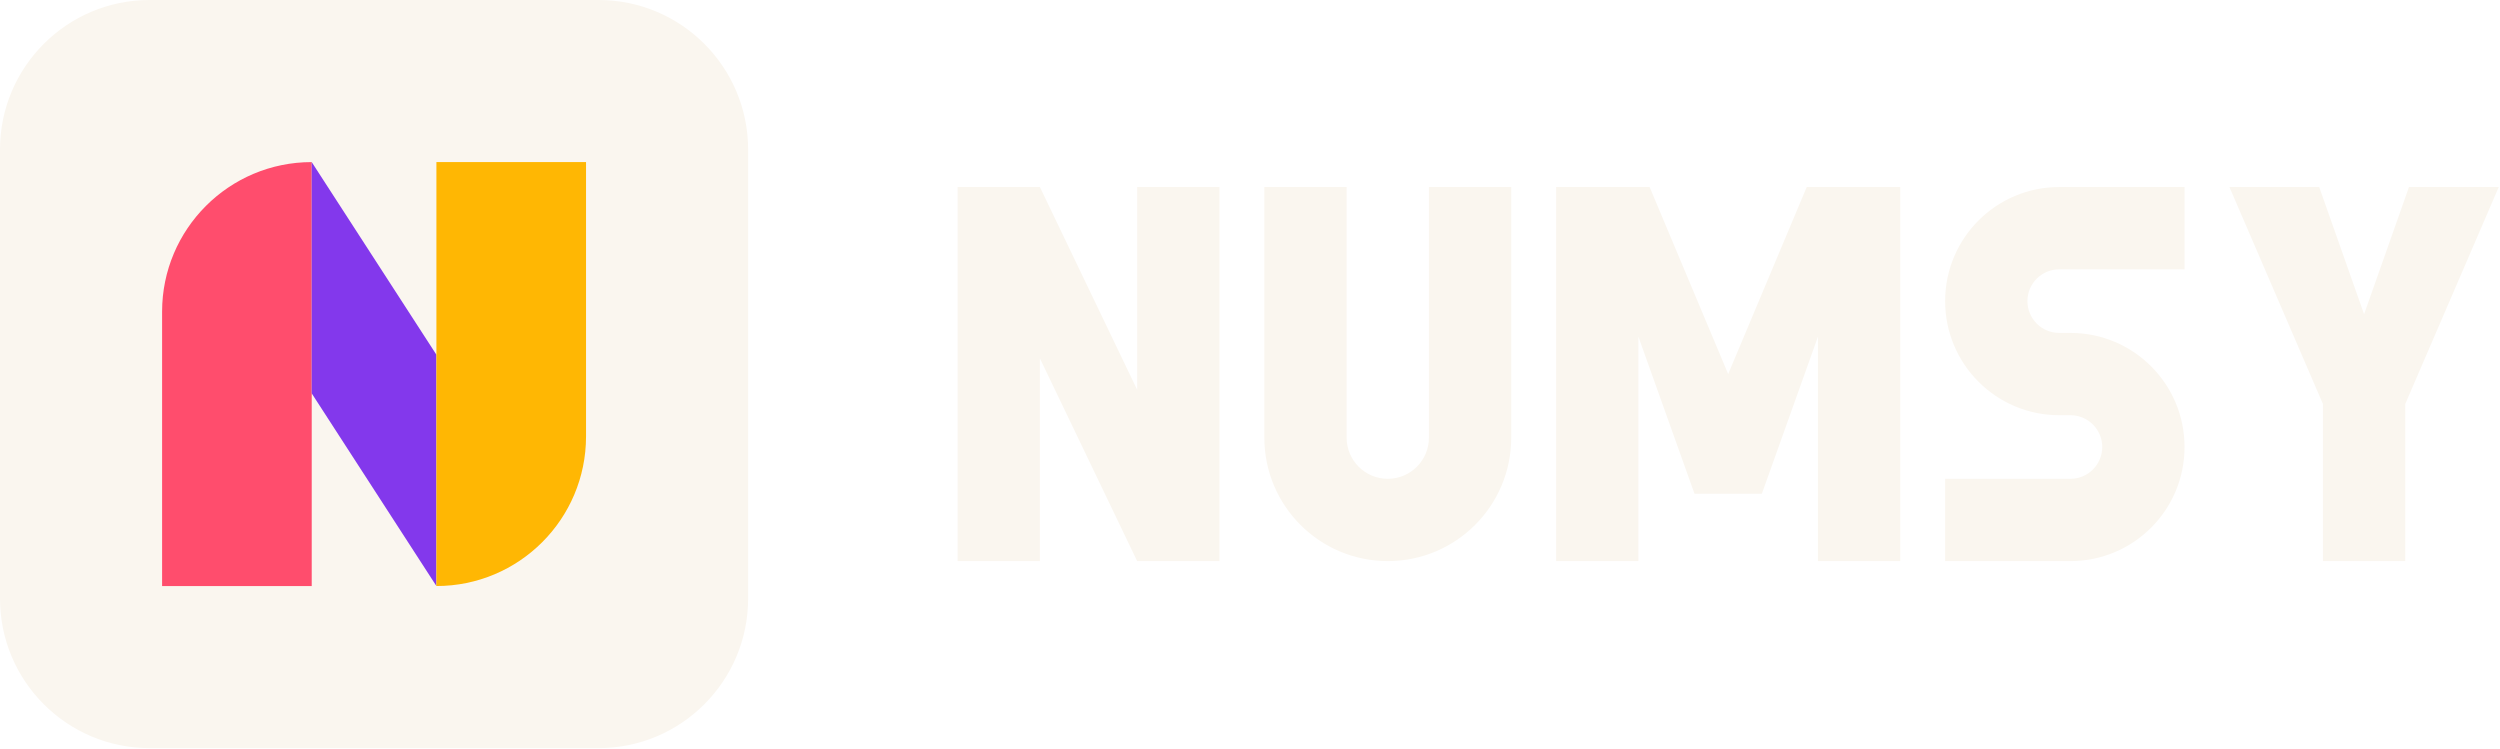
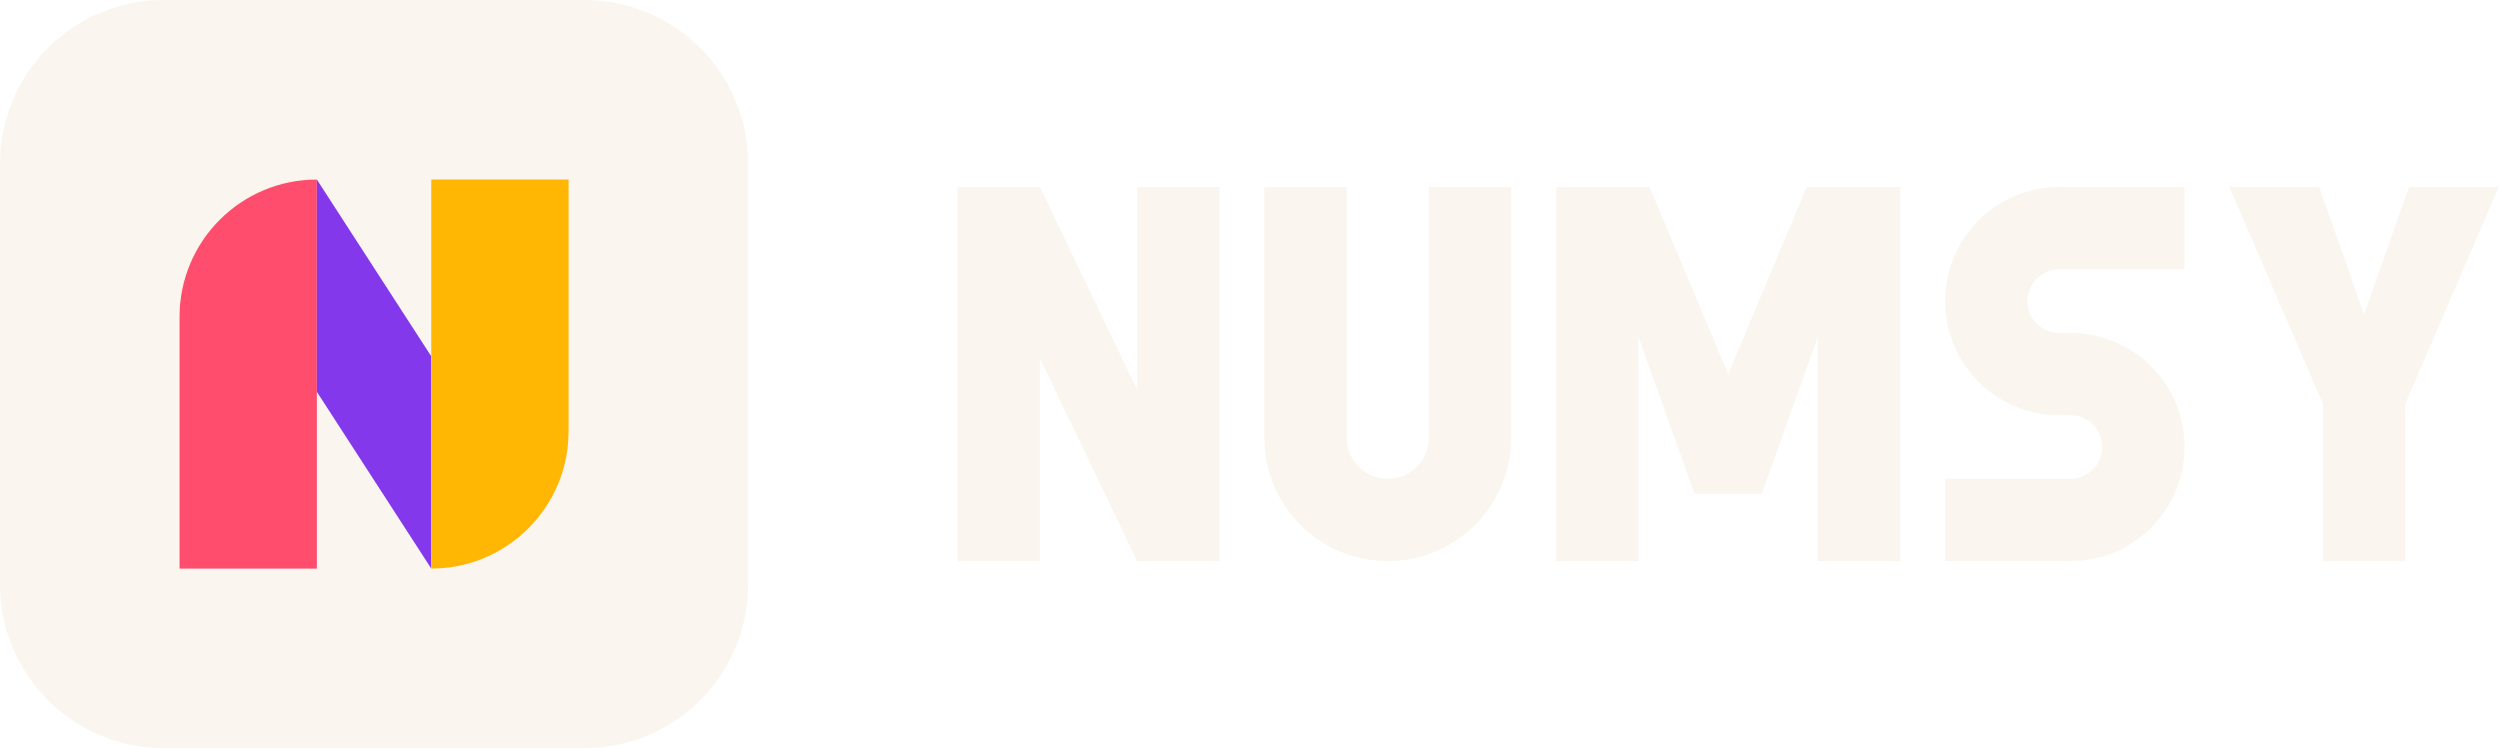
<svg xmlns="http://www.w3.org/2000/svg" width="401" height="120" viewBox="0 0 401 120">
-   <rect x="0" y="0" width="120" height="120" rx="24" fill="#FAF6EF" />
-   <path fill="#FF4D6D" d="M26,50 A24,24 0 0 1 50,26 L50,94 L26,94 Z" />
-   <path fill="#8338EC" d="M50,26 L70,56.9 L70,94 L50,63.1 Z" />
-   <path fill="#FFB703" d="M70,26 L94,26 L94,70 A24,24 0 0 1 70,94 Z" />
+   <style>.nm-l,.nm-d,.nm-r{transform-box:view-box;transform-origin:256px 256px;animation:1.4s .25s both}.nm-l{animation-name:nm-l}.nm-r{animation-name:nm-r}.nm-d{animation-name:nm-d}@keyframes nm-l{0%{transform:translateX(0);animation-timing-function:cubic-bezier(.45,0,.55,1)}30%{transform:translateX(-46px);animation-timing-function:cubic-bezier(.33,0,.2,1)}48%{transform:translateX(10px);animation-timing-function:cubic-bezier(.45,0,.55,1)}64%{transform:translateX(-4px);animation-timing-function:cubic-bezier(.45,0,.55,1)}80%{transform:translateX(1.5px);animation-timing-function:cubic-bezier(.45,0,.55,1)}100%{transform:translateX(0)}}@keyframes nm-r{0%{transform:translateX(0);animation-timing-function:cubic-bezier(.45,0,.55,1)}30%{transform:translateX(46px);animation-timing-function:cubic-bezier(.33,0,.2,1)}48%{transform:translateX(-10px);animation-timing-function:cubic-bezier(.45,0,.55,1)}64%{transform:translateX(4px);animation-timing-function:cubic-bezier(.45,0,.55,1)}80%{transform:translateX(-1.5px);animation-timing-function:cubic-bezier(.45,0,.55,1)}100%{transform:translateX(0)}}@keyframes nm-d{0%{transform:scaleX(1);animation-timing-function:cubic-bezier(.45,0,.55,1)}30%{transform:scaleX(2.175);animation-timing-function:cubic-bezier(.33,0,.2,1)}48%{transform:scaleX(.745);animation-timing-function:cubic-bezier(.45,0,.55,1)}64%{transform:scaleX(1.102);animation-timing-function:cubic-bezier(.45,0,.55,1)}80%{transform:scaleX(.962);animation-timing-function:cubic-bezier(.45,0,.55,1)}100%{transform:scaleX(1)}}@media (prefers-reduced-motion:reduce){.nm-l,.nm-d,.nm-r{animation:none}}</style>
+   <svg x="0" y="0" width="120" height="120" viewBox="0 0 512 512" overflow="visible">
+     <rect width="512" height="512" rx="112" fill="#FAF6EF" />
+     <path class="nm-l" fill="#FF4D6D" d="M122.88,216.85 A93.97,93.97 0 0 1 216.85,122.88 L216.85,389.12 L122.88,389.12 Z" />
+     <path class="nm-d" fill="#8338EC" d="M216.85,122.88 L295.15,243.86 L295.15,389.12 L216.85,268.14 Z" />
+     <path class="nm-r" fill="#FFB703" d="M295.15,122.88 L389.12,122.88 L389.12,295.15 A93.97,93.97 0 0 1 295.15,389.12 Z" />
+   </svg>
  <path fill="#FAF6EF" d="M153.6,30 L166.8,30 L166.8,90 L153.6,90 Z M182.4,30 L195.6,30 L195.6,90 L182.4,90 Z M166.8,30 L182.4,62.52 L182.4,90 L166.8,57.48 Z M202.8,30 L216,30 L216,70.2 A6.6,6.6 0 0 0 229.2,70.2 L229.2,30 L242.4,30 L242.4,70.2 A19.8,19.8 0 0 1 202.8,70.2 Z M249.6,90 L249.6,30 L264.6,30 L277.2,60 L289.8,30 L304.8,30 L304.8,90 L291.6,90 L291.6,54 L282.6,79.2 L271.8,79.2 L262.8,54 L262.8,90 Z M350.4,30 L330.3,30 A18.3,18.3 0 0 0 330.3,66.6 L332.1,66.6 A5.1,5.1 0 0 1 332.1,76.8 L312,76.8 L312,90 L332.1,90 A18.3,18.3 0 0 0 332.1,53.4 L330.3,53.4 A5.1,5.1 0 0 1 330.3,43.2 L350.4,43.2 Z M357.6,30 L372,30 L379.2,50.4 L386.4,30 L400.8,30 L385.8,64.8 L385.8,90 L372.6,90 L372.6,64.8 Z" />
</svg>
